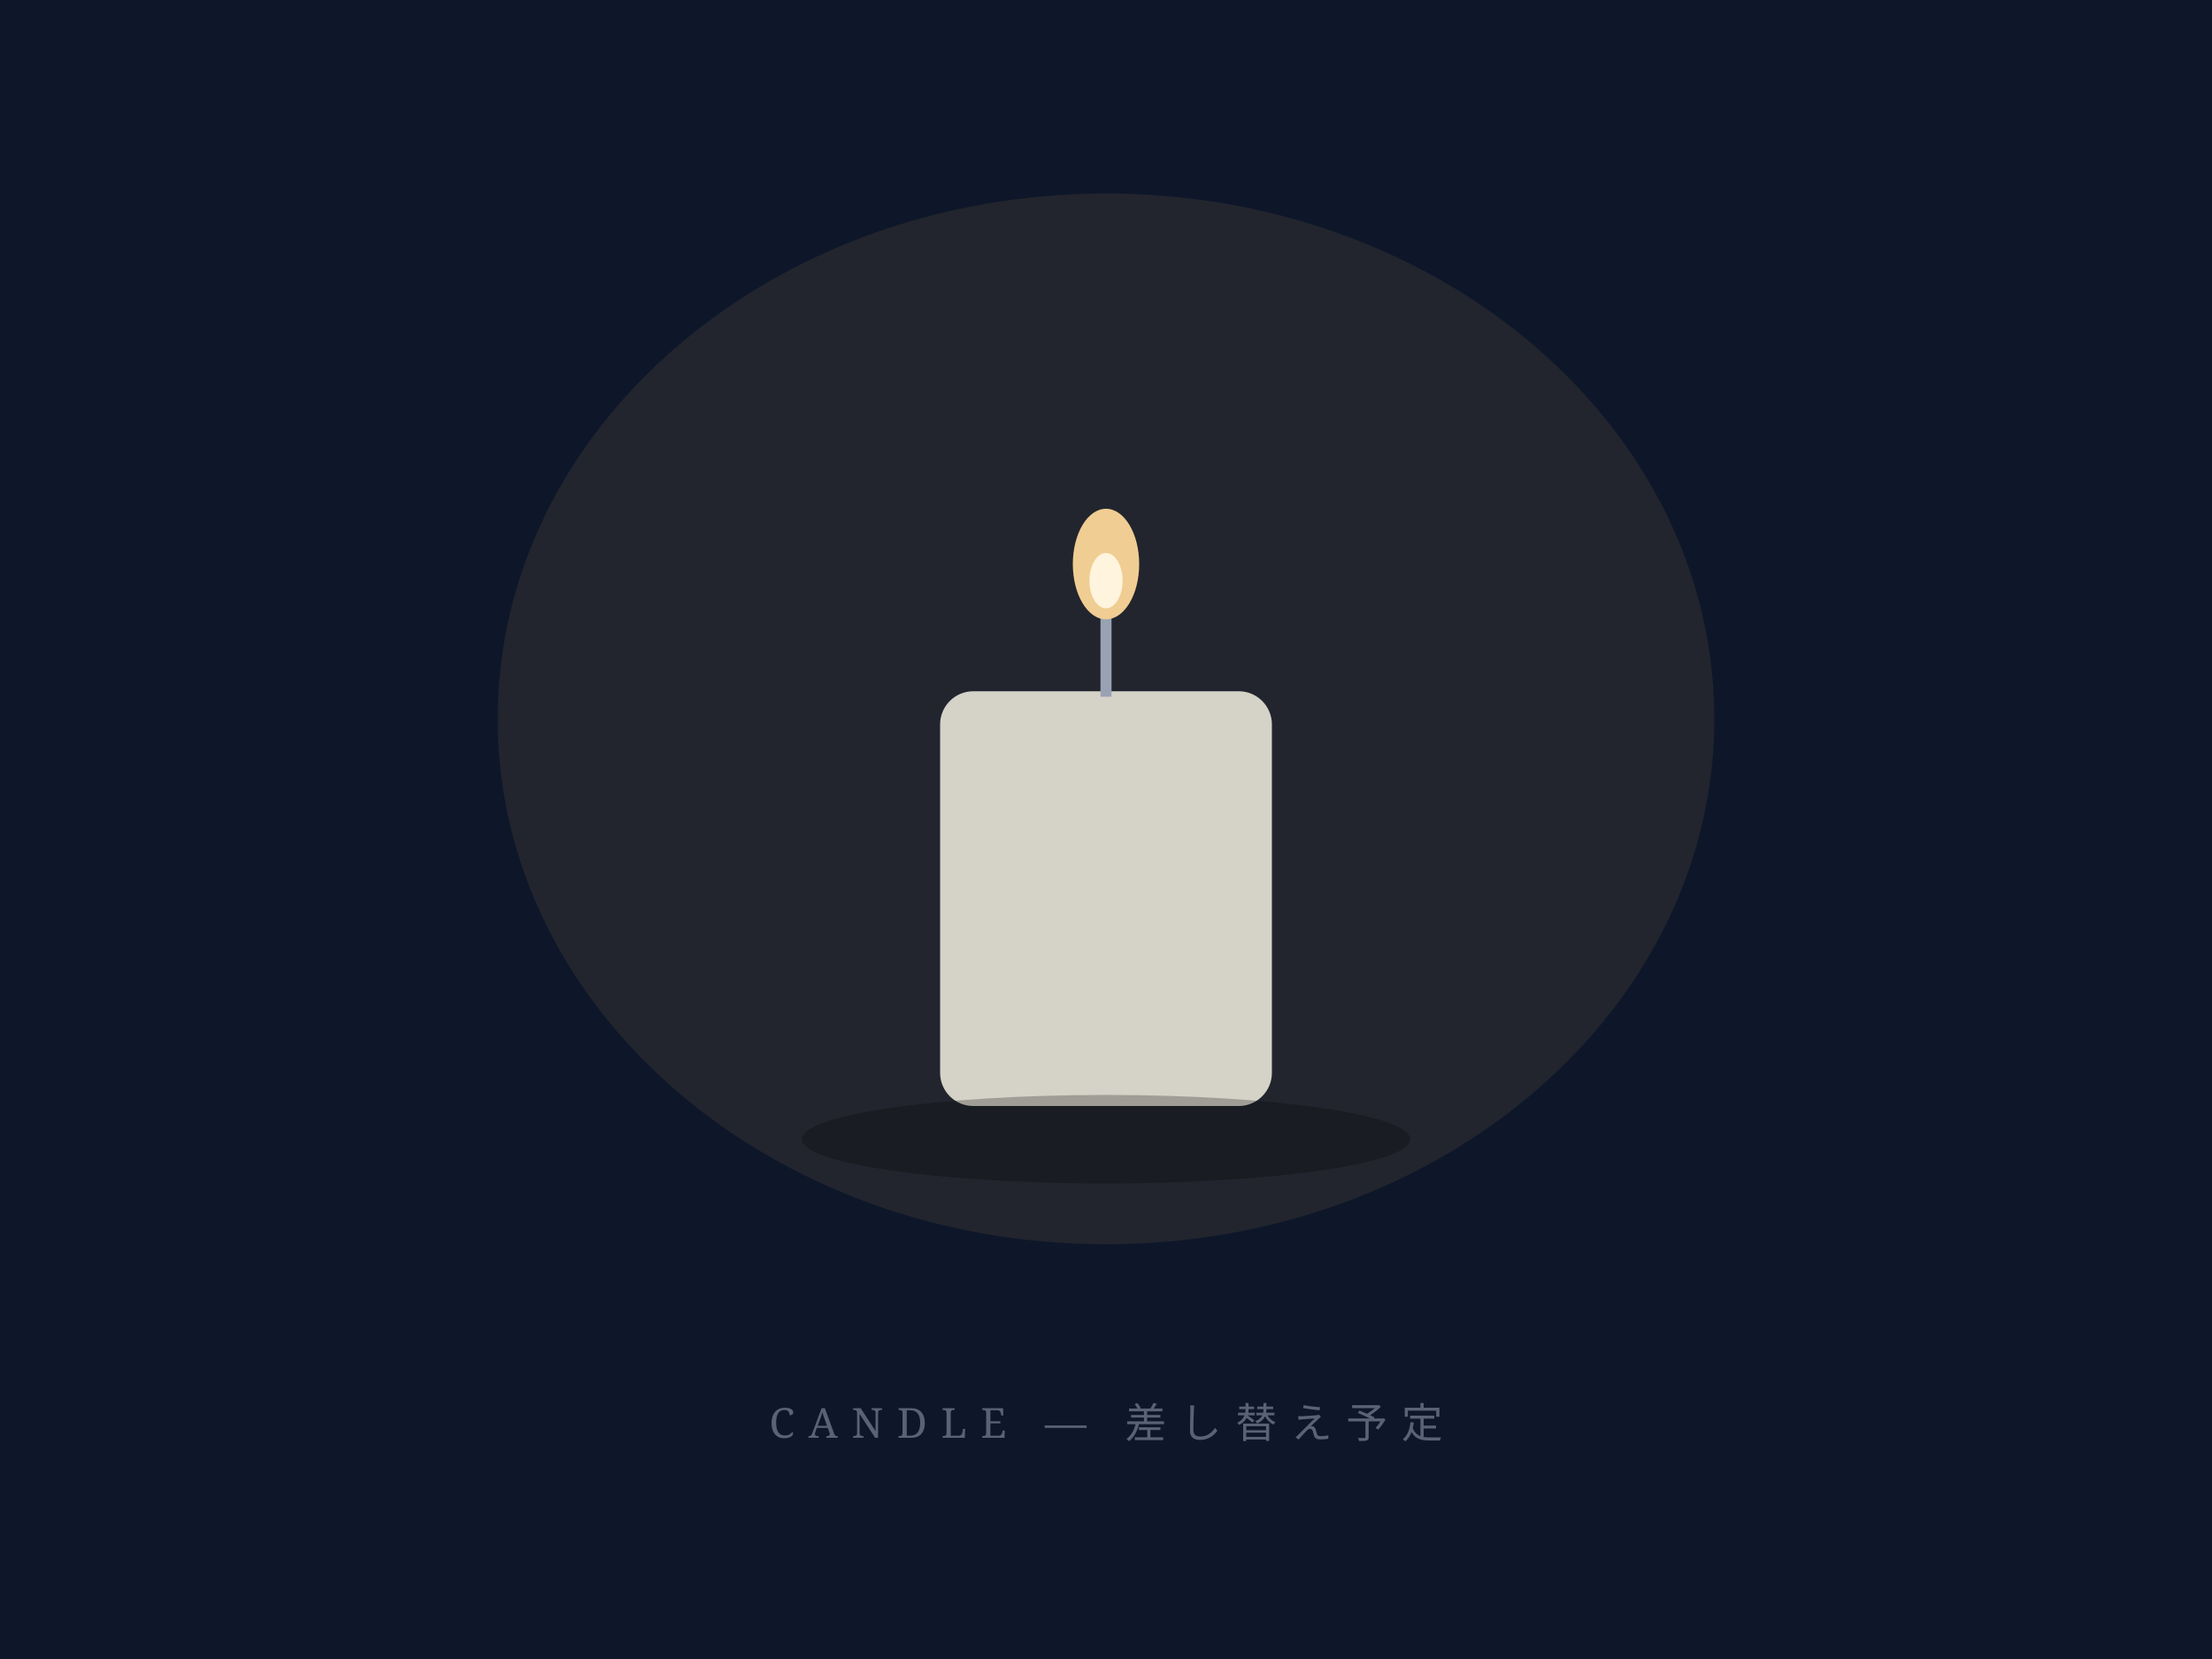
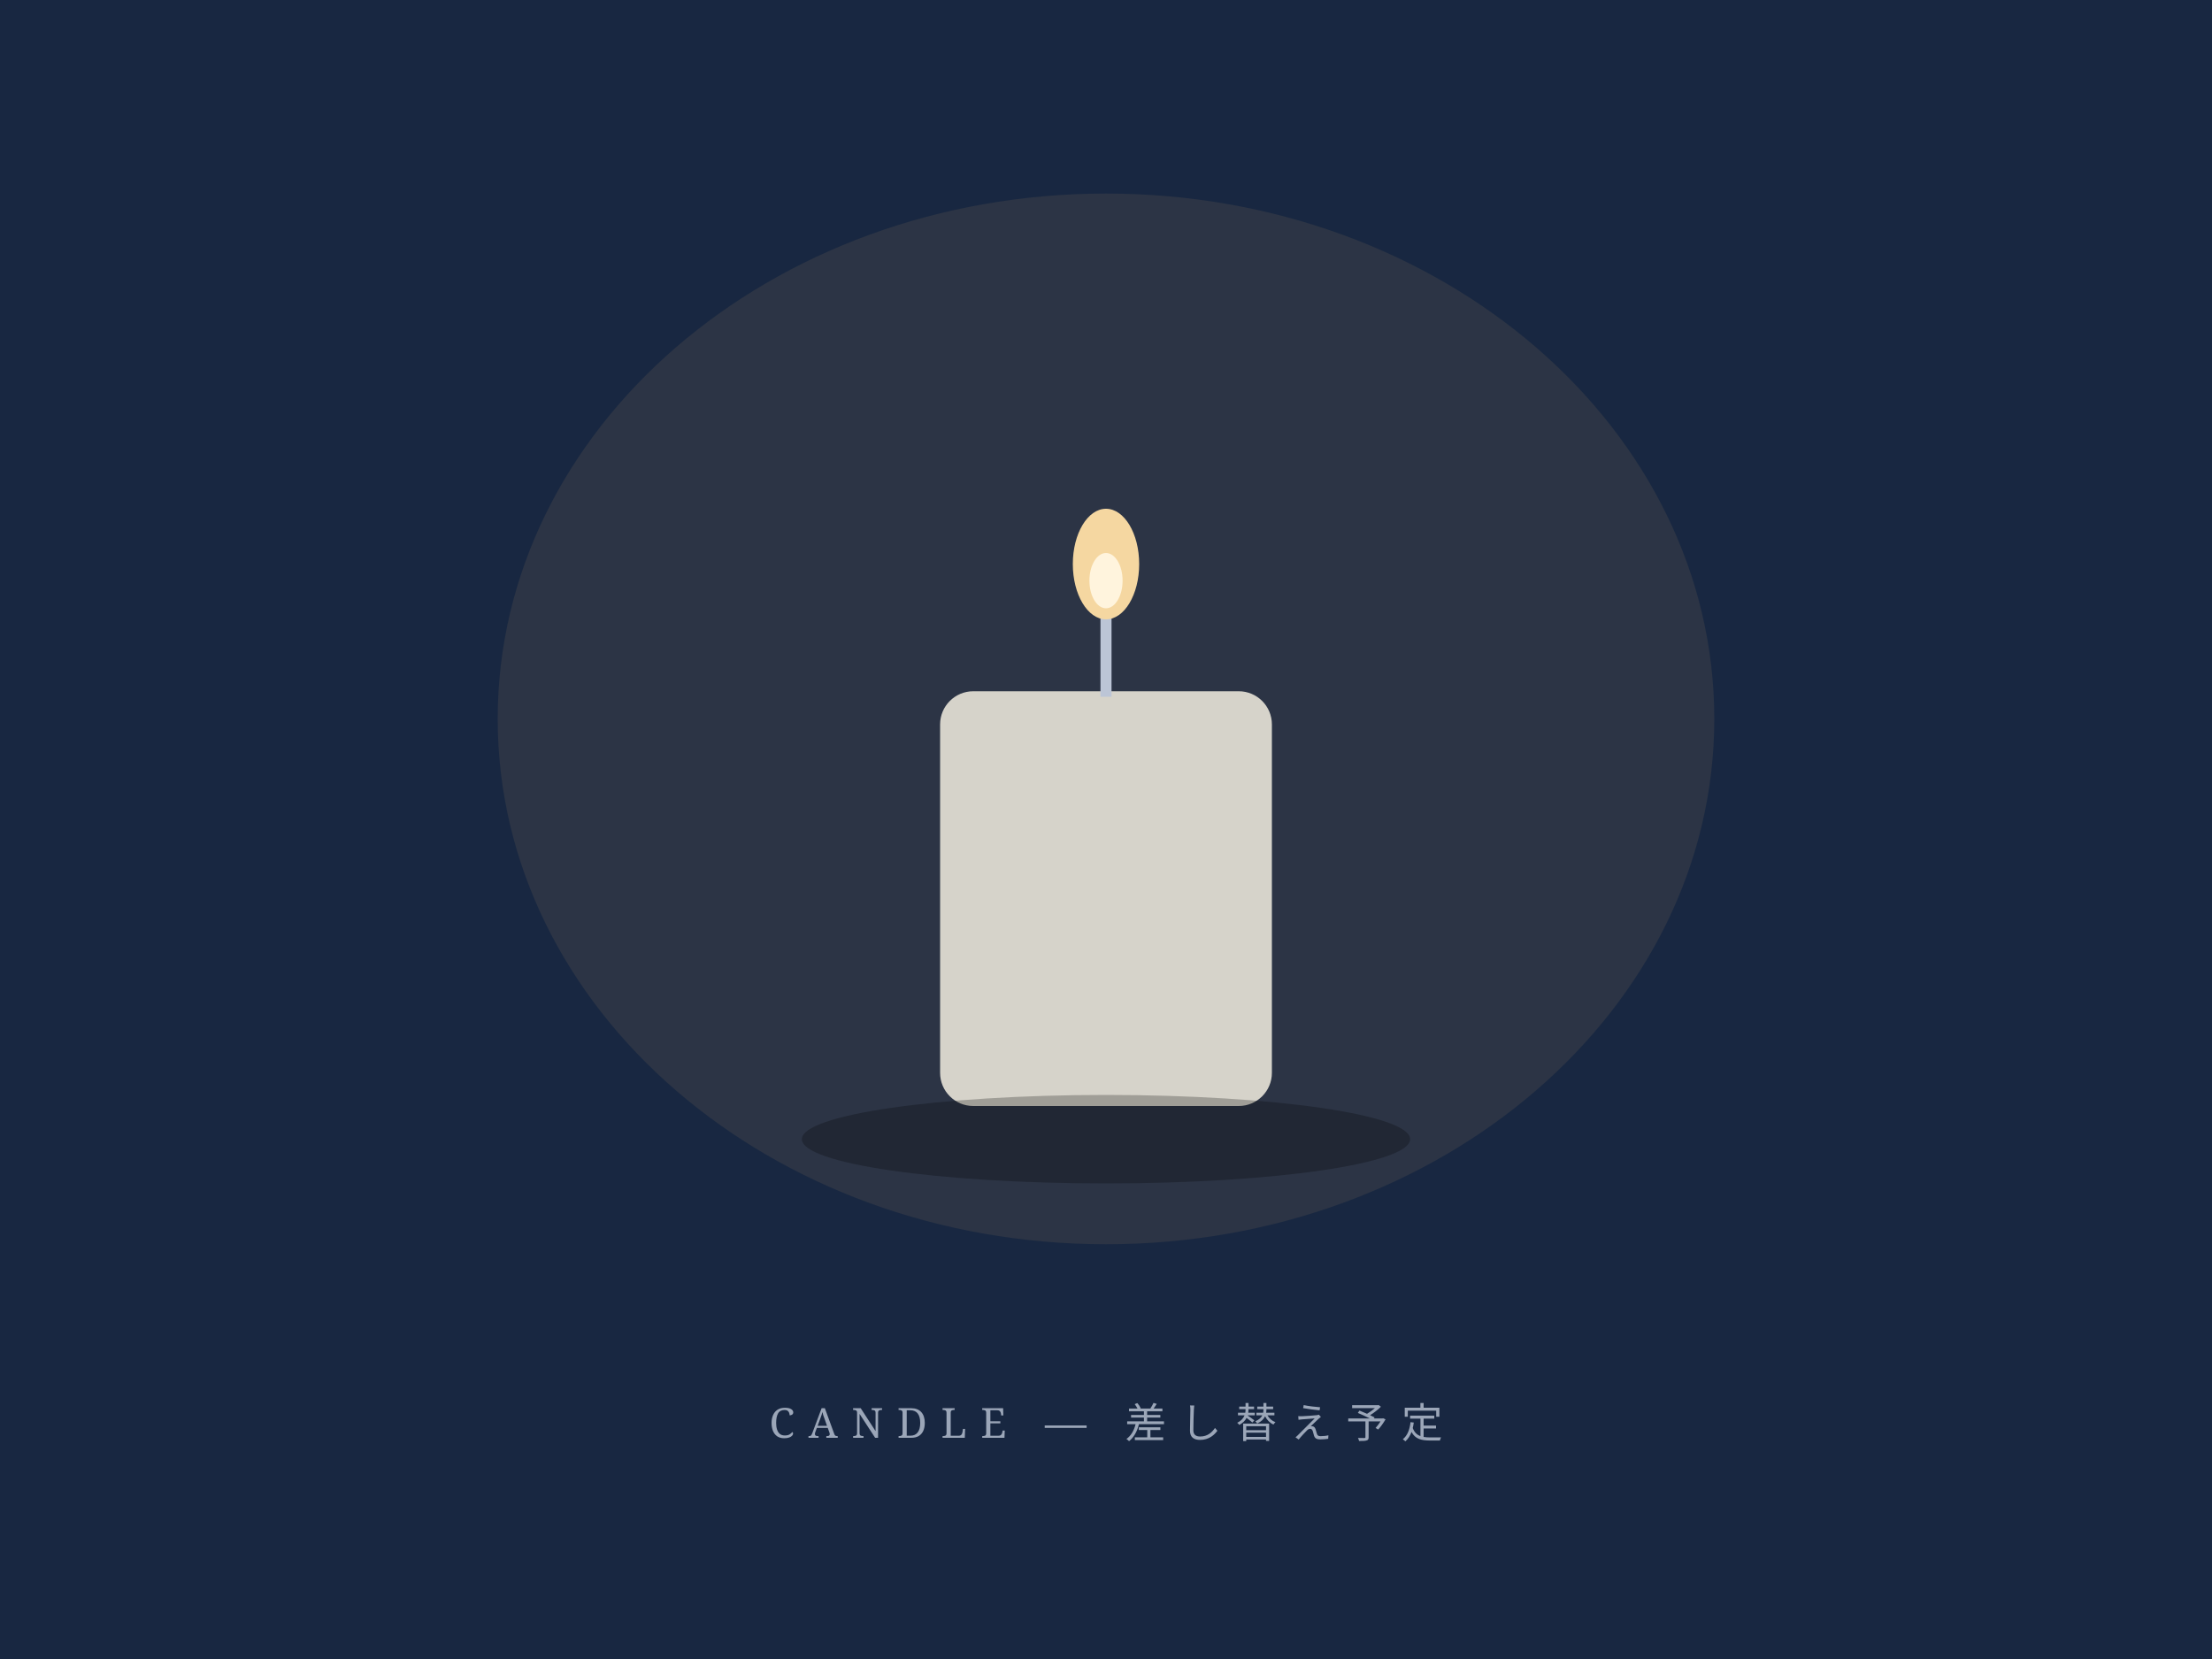
<svg xmlns="http://www.w3.org/2000/svg" viewBox="0 0 800 600" role="img" aria-label="placeholder">
-   <rect width="800" height="600" fill="#0e1729" />
-   <ellipse cx="400" cy="260" rx="220" ry="190" fill="#d9a45b" fill-opacity="0.1" />
+   <rect width="800" height="600" fill="#182741" />
+   <ellipse cx="400" cy="260" rx="220" ry="190" fill="#e4b167" fill-opacity="0.1" />
  <rect x="340" y="250" width="120" height="150" rx="12" fill="#e9e4d8" fill-opacity="0.9" />
-   <rect x="398" y="222" width="4" height="30" fill="#99a2b3" />
-   <ellipse cx="400" cy="204" rx="12" ry="20" fill="#f0cd92" />
+   <rect x="398" y="222" width="4" height="30" fill="#bcc5d6" />
+   <ellipse cx="400" cy="204" rx="12" ry="20" fill="#f5d7a1" />
  <ellipse cx="400" cy="210" rx="6" ry="10" fill="#fff4dd" />
  <ellipse cx="400" cy="412" rx="110" ry="16" fill="#000" fill-opacity="0.25" />
-   <text x="400" y="520" text-anchor="middle" font-family="serif" font-size="15" letter-spacing="5" fill="#99a2b3" fill-opacity="0.55">CANDLE — 差し替え予定</text>
+   <text x="400" y="520" text-anchor="middle" font-family="serif" font-size="15" letter-spacing="5" fill="#bcc5d6" fill-opacity="0.8">CANDLE — 差し替え予定</text>
</svg>
